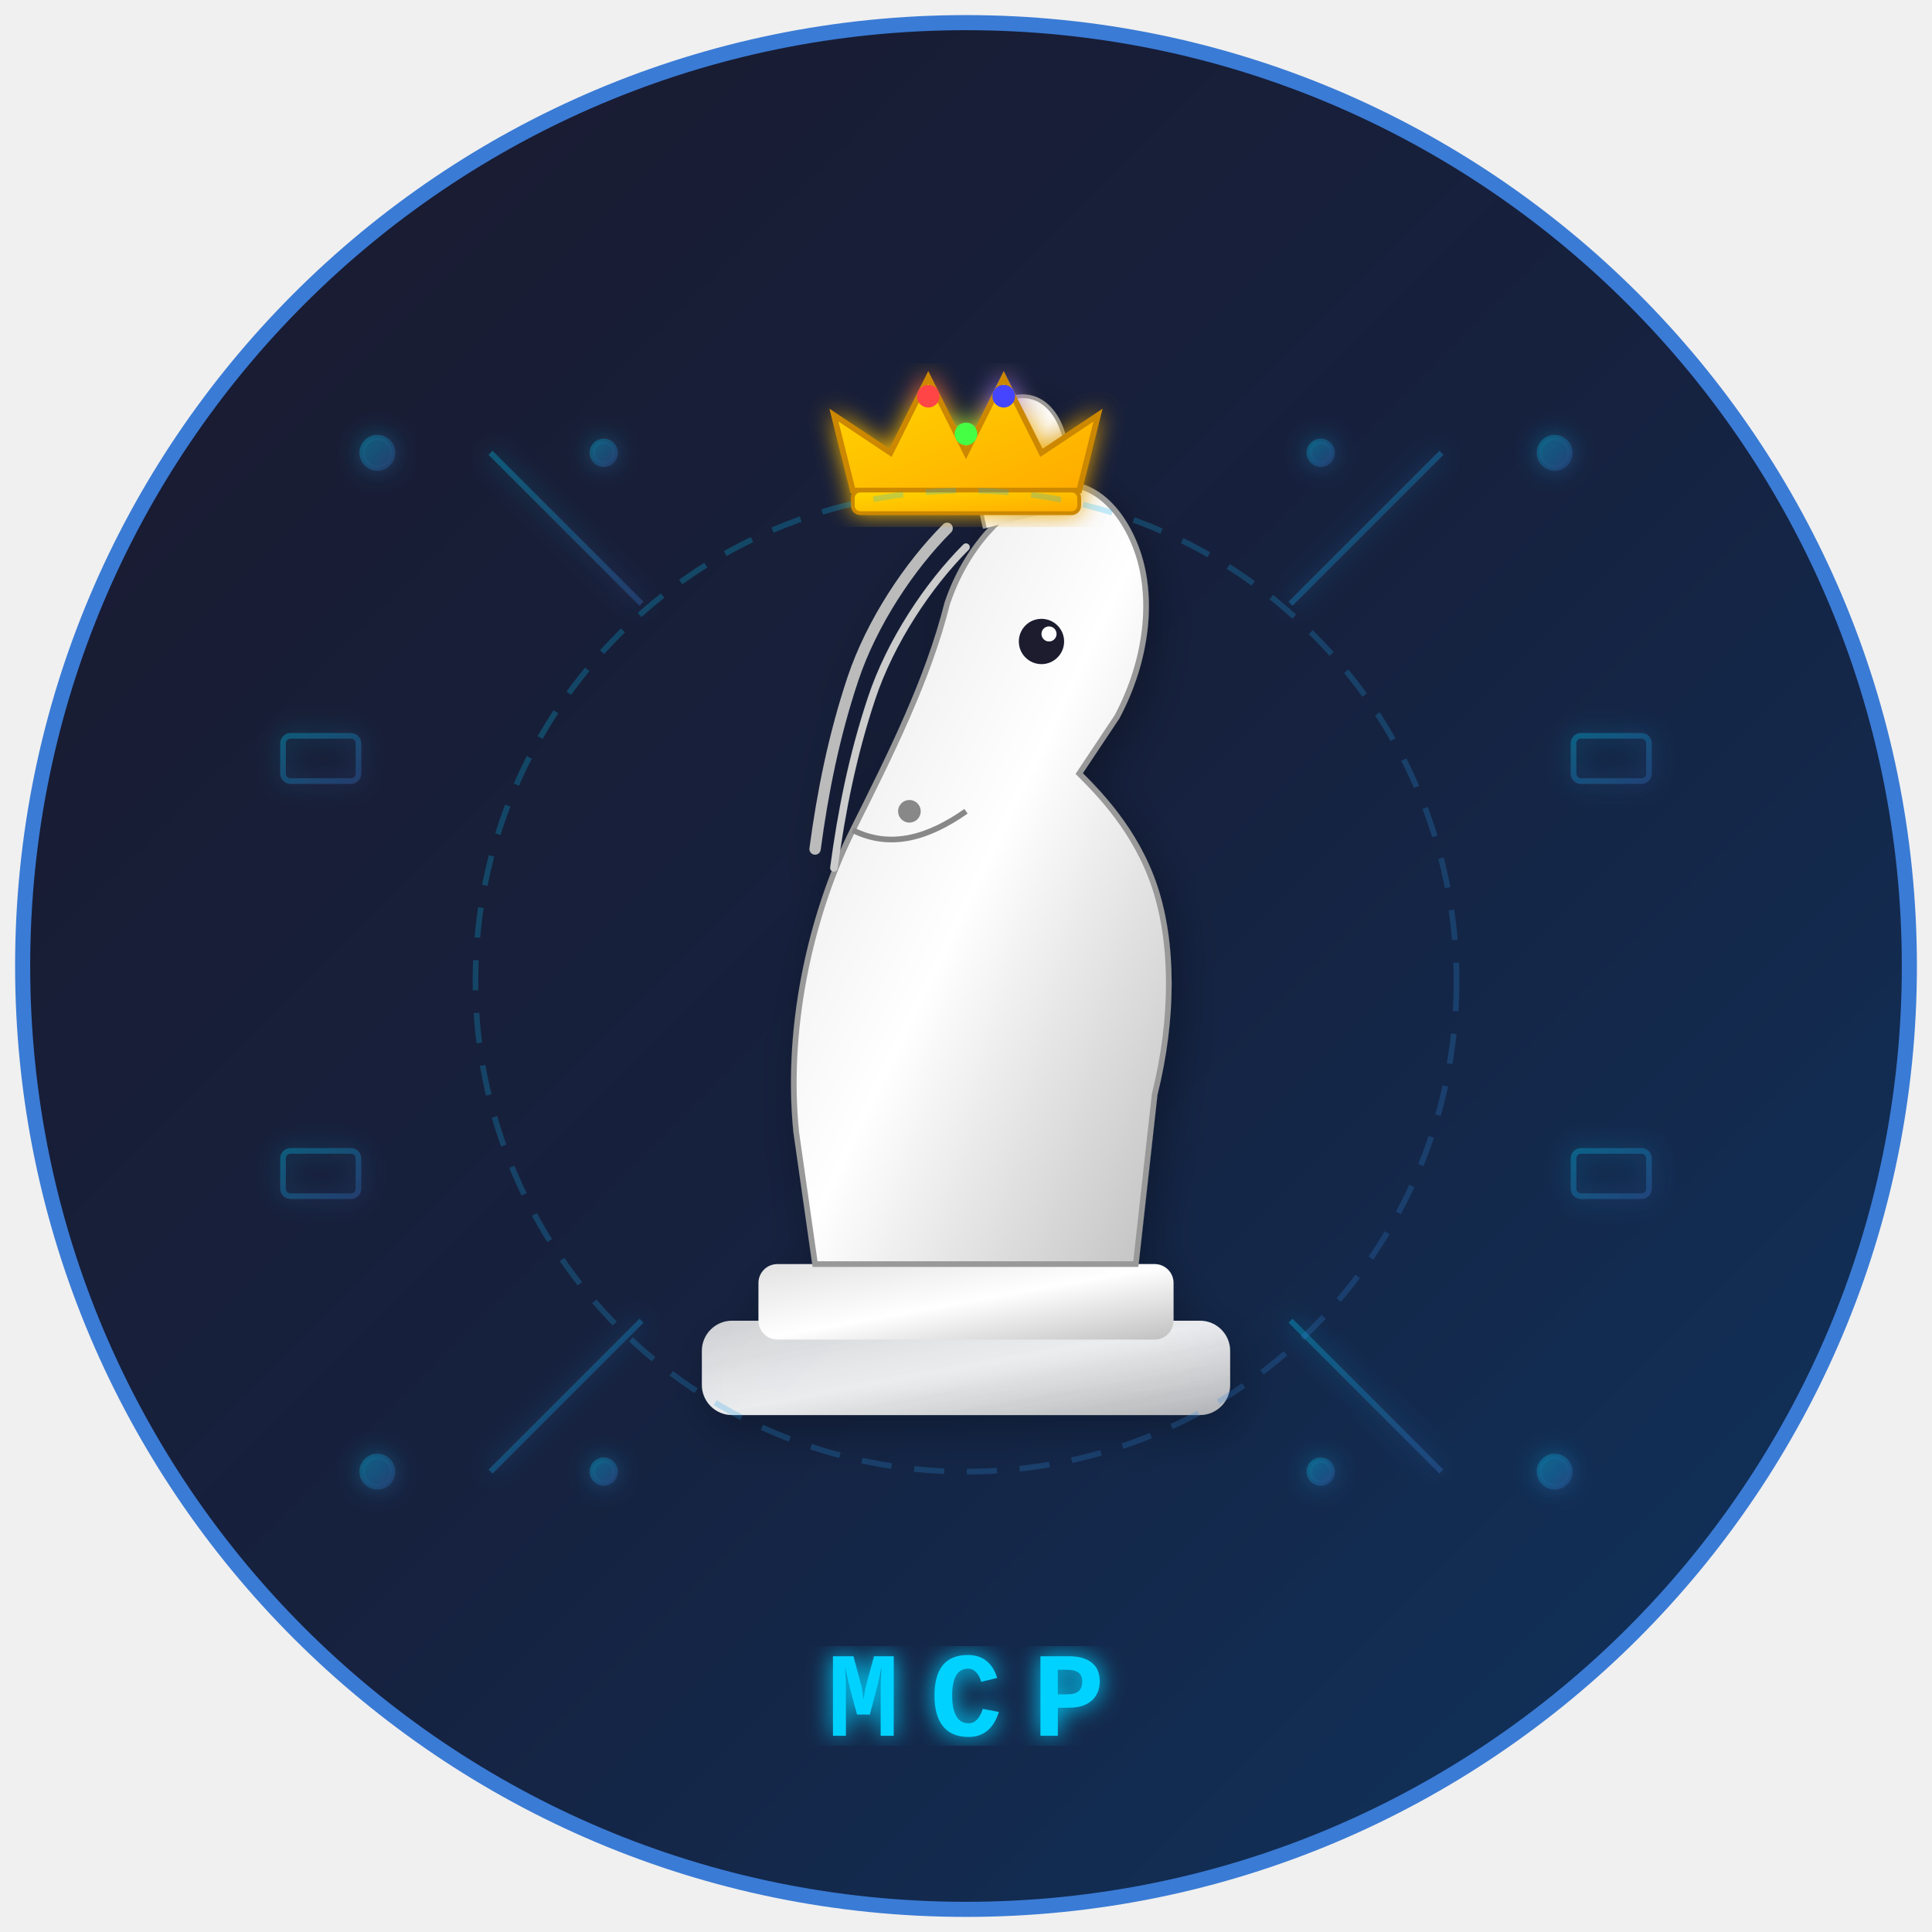
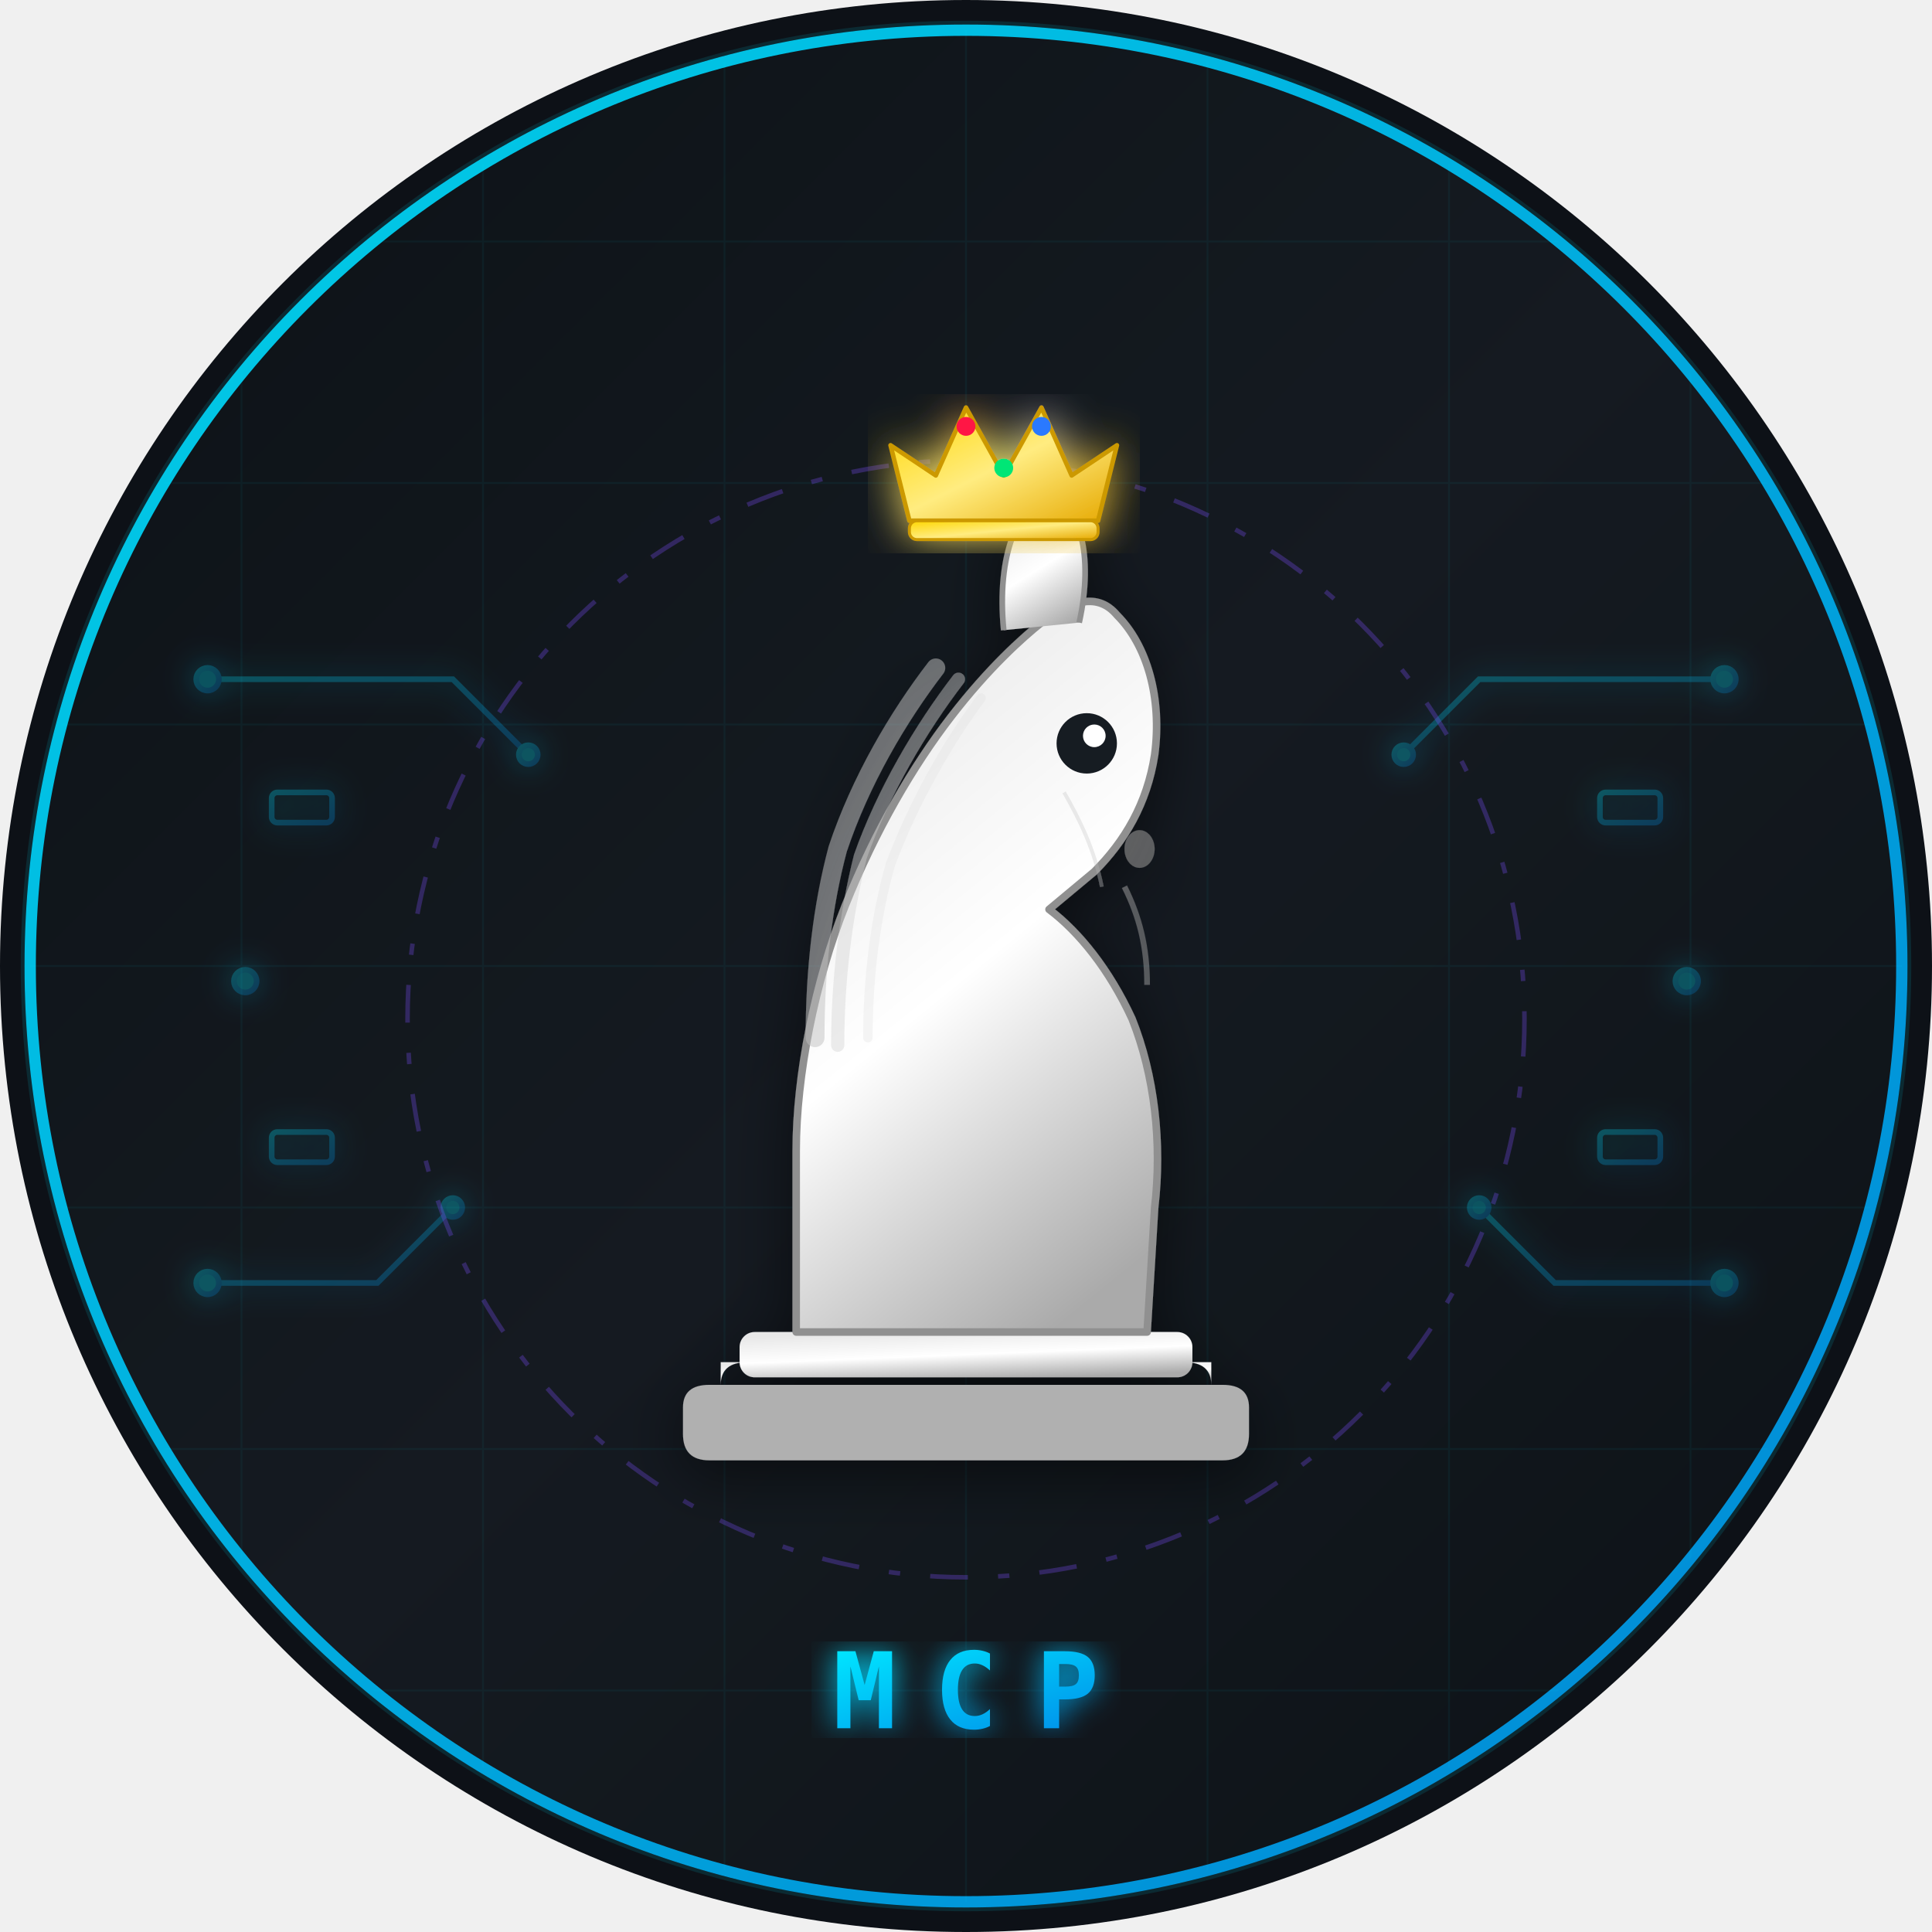
<svg xmlns="http://www.w3.org/2000/svg" viewBox="0 0 512 512" width="512" height="512">
  <defs>
    <linearGradient id="bgGrad" x1="0%" y1="0%" x2="100%" y2="100%">
-       <stop offset="0%" style="stop-color:#1a1a2e;stop-opacity:1" />
-       <stop offset="50%" style="stop-color:#16213e;stop-opacity:1" />
-       <stop offset="100%" style="stop-color:#0f3460;stop-opacity:1" />
+       <stop offset="0%" style="stop-color:#0d1117" />
+       <stop offset="50%" style="stop-color:#161b22" />
+       <stop offset="100%" style="stop-color:#0d1117" />
    </linearGradient>
-     <linearGradient id="knightGrad" x1="0%" y1="0%" x2="100%" y2="100%">
-       <stop offset="0%" style="stop-color:#e2e2e2;stop-opacity:1" />
-       <stop offset="50%" style="stop-color:#ffffff;stop-opacity:1" />
-       <stop offset="100%" style="stop-color:#c0c0c0;stop-opacity:1" />
+     <linearGradient id="knightGrad" x1="30%" y1="0%" x2="70%" y2="100%">
+       <stop offset="0%" style="stop-color:#e8e8e8" />
+       <stop offset="50%" style="stop-color:#ffffff" />
+       <stop offset="100%" style="stop-color:#aaaaaa" />
    </linearGradient>
    <linearGradient id="crownGrad" x1="0%" y1="0%" x2="100%" y2="100%">
-       <stop offset="0%" style="stop-color:#ffd700;stop-opacity:1" />
-       <stop offset="100%" style="stop-color:#ffaa00;stop-opacity:1" />
+       <stop offset="0%" style="stop-color:#ffd700" />
+       <stop offset="50%" style="stop-color:#ffec80" />
+       <stop offset="100%" style="stop-color:#e6a800" />
    </linearGradient>
-     <linearGradient id="circuitGrad" x1="0%" y1="0%" x2="100%" y2="100%">
-       <stop offset="0%" style="stop-color:#00d2ff;stop-opacity:0.8" />
-       <stop offset="100%" style="stop-color:#3a7bd5;stop-opacity:0.8" />
+     <linearGradient id="neonCyan" x1="0%" y1="0%" x2="100%" y2="100%">
+       <stop offset="0%" style="stop-color:#00e5ff" />
+       <stop offset="100%" style="stop-color:#0091ea" />
    </linearGradient>
    <filter id="glow">
-       <feGaussianBlur stdDeviation="3" result="coloredBlur" />
+       <feGaussianBlur stdDeviation="4" result="coloredBlur" />
+       <feMerge>
+         <feMergeNode in="coloredBlur" />
+         <feMergeNode in="SourceGraphic" />
+       </feMerge>
+     </filter>
+     <filter id="glowStrong">
+       <feGaussianBlur stdDeviation="6" result="coloredBlur" />
      <feMerge>
        <feMergeNode in="coloredBlur" />
        <feMergeNode in="SourceGraphic" />
      </feMerge>
    </filter>
    <filter id="shadow">
-       <feDropShadow dx="2" dy="4" stdDeviation="6" flood-color="#000" flood-opacity="0.3" />
+       <feDropShadow dx="0" dy="4" stdDeviation="8" flood-color="#000" flood-opacity="0.5" />
    </filter>
+     <clipPath id="circleClip">
+       <circle cx="256" cy="256" r="248" />
+     </clipPath>
  </defs>
-   <circle cx="256" cy="256" r="250" fill="url(#bgGrad)" stroke="#3a7bd5" stroke-width="4" />
-   <g stroke="url(#circuitGrad)" stroke-width="1.5" fill="none" opacity="0.4" filter="url(#glow)">
-     <line x1="60" y1="120" x2="160" y2="120" />
-     <line x1="350" y1="120" x2="450" y2="120" />
-     <line x1="60" y1="390" x2="160" y2="390" />
-     <line x1="350" y1="390" x2="450" y2="390" />
-     <line x1="100" y1="80" x2="100" y2="160" />
-     <line x1="412" y1="80" x2="412" y2="160" />
-     <line x1="100" y1="350" x2="100" y2="430" />
-     <line x1="412" y1="350" x2="412" y2="430" />
-     <circle cx="100" cy="120" r="4" fill="url(#circuitGrad)" />
-     <circle cx="160" cy="120" r="3" fill="url(#circuitGrad)" />
-     <circle cx="412" cy="120" r="4" fill="url(#circuitGrad)" />
-     <circle cx="350" cy="120" r="3" fill="url(#circuitGrad)" />
-     <circle cx="100" cy="390" r="4" fill="url(#circuitGrad)" />
-     <circle cx="160" cy="390" r="3" fill="url(#circuitGrad)" />
-     <circle cx="412" cy="390" r="4" fill="url(#circuitGrad)" />
-     <circle cx="350" cy="390" r="3" fill="url(#circuitGrad)" />
-     <line x1="130" y1="120" x2="170" y2="160" />
-     <line x1="382" y1="120" x2="342" y2="160" />
-     <line x1="130" y1="390" x2="170" y2="350" />
-     <line x1="382" y1="390" x2="342" y2="350" />
-     <rect x="75" y="195" width="20" height="12" rx="2" />
-     <rect x="417" y="195" width="20" height="12" rx="2" />
-     <rect x="75" y="305" width="20" height="12" rx="2" />
-     <rect x="417" y="305" width="20" height="12" rx="2" />
-     <line x1="95" y1="201" x2="140" y2="201" />
-     <line x1="372" y1="201" x2="417" y2="201" />
-     <line x1="95" y1="311" x2="140" y2="311" />
-     <line x1="372" y1="311" x2="417" y2="311" />
+   <circle cx="256" cy="256" r="256" fill="#0d1117" />
+   <circle cx="256" cy="256" r="248" fill="url(#bgGrad)" stroke="url(#neonCyan)" stroke-width="3" opacity="0.9" />
+   <g clip-path="url(#circleClip)" opacity="0.05" stroke="#00e5ff" stroke-width="0.5">
+     <line x1="0" y1="64" x2="512" y2="64" />
+     <line x1="0" y1="128" x2="512" y2="128" />
+     <line x1="0" y1="192" x2="512" y2="192" />
+     <line x1="0" y1="256" x2="512" y2="256" />
+     <line x1="0" y1="320" x2="512" y2="320" />
+     <line x1="0" y1="384" x2="512" y2="384" />
+     <line x1="0" y1="448" x2="512" y2="448" />
+     <line x1="64" y1="0" x2="64" y2="512" />
+     <line x1="128" y1="0" x2="128" y2="512" />
+     <line x1="192" y1="0" x2="192" y2="512" />
+     <line x1="256" y1="0" x2="256" y2="512" />
+     <line x1="320" y1="0" x2="320" y2="512" />
+     <line x1="384" y1="0" x2="384" y2="512" />
+     <line x1="448" y1="0" x2="448" y2="512" />
  </g>
-   <g transform="translate(256, 280)" filter="url(#shadow)">
-     <rect x="-70" y="70" width="140" height="25" rx="8" fill="url(#knightGrad)" opacity="0.9" />
-     <rect x="-55" y="55" width="110" height="20" rx="5" fill="url(#knightGrad)" />
-     <path d="       M -40,55       L -45,20       C -48,-10 -40,-40 -30,-60       C -20,-80 -10,-100 -5,-120       C 0,-135 10,-145 20,-150       C 30,-155 40,-148 45,-135       C 50,-122 48,-105 40,-90       L 30,-75       C 35,-70 45,-60 50,-45       C 55,-30 55,-10 50,10       L 45,55       Z     " fill="url(#knightGrad)" stroke="#999" stroke-width="1.5" />
-     <path d="       M 5,-140       C 0,-160 5,-175 15,-175       C 25,-175 30,-160 25,-145     " fill="url(#knightGrad)" stroke="#999" stroke-width="1" />
-     <circle cx="20" cy="-110" r="6" fill="#1a1a2e" />
-     <circle cx="22" cy="-112" r="2" fill="#fff" />
-     <circle cx="-15" cy="-65" r="3" fill="#888" />
-     <path d="       M -5,-140       C -15,-130 -25,-115 -30,-100       C -35,-85 -38,-70 -40,-55     " fill="none" stroke="#bbb" stroke-width="3" stroke-linecap="round" />
-     <path d="       M 0,-135       C -10,-125 -20,-110 -25,-95       C -30,-80 -33,-65 -35,-50     " fill="none" stroke="#ccc" stroke-width="2" stroke-linecap="round" />
-     <path d="M -30,-60 C -20,-55 -10,-58 0,-65" fill="none" stroke="#888" stroke-width="1.5" />
+   <g stroke="url(#neonCyan)" stroke-width="1.5" fill="none" opacity="0.3" filter="url(#glow)">
+     <path d="M 55,180 L 120,180 L 140,200" />
+     <circle cx="55" cy="180" r="3" fill="#00e5ff" />
+     <circle cx="140" cy="200" r="2.5" fill="#00e5ff" />
+     <path d="M 65,260 L 115,260" />
+     <circle cx="65" cy="260" r="3" fill="#00e5ff" />
+     <path d="M 55,340 L 100,340 L 120,320" />
+     <circle cx="55" cy="340" r="3" fill="#00e5ff" />
+     <circle cx="120" cy="320" r="2.5" fill="#00e5ff" />
+     <path d="M 457,180 L 392,180 L 372,200" />
+     <circle cx="457" cy="180" r="3" fill="#00e5ff" />
+     <circle cx="372" cy="200" r="2.5" fill="#00e5ff" />
+     <path d="M 447,260 L 397,260" />
+     <circle cx="447" cy="260" r="3" fill="#00e5ff" />
+     <path d="M 457,340 L 412,340 L 392,320" />
+     <circle cx="457" cy="340" r="3" fill="#00e5ff" />
+     <circle cx="392" cy="320" r="2.5" fill="#00e5ff" />
+     <rect x="72" y="210" width="16" height="8" rx="1.5" />
+     <rect x="424" y="210" width="16" height="8" rx="1.5" />
+     <rect x="72" y="300" width="16" height="8" rx="1.5" />
+     <rect x="424" y="300" width="16" height="8" rx="1.5" />
  </g>
-   <g transform="translate(256, 115)" filter="url(#glow)">
-     <path d="       M -30,15       L -35,-5       L -20,5       L -10,-15       L 0,5       L 10,-15       L 20,5       L 35,-5       L 30,15       Z     " fill="url(#crownGrad)" stroke="#cc8800" stroke-width="1.5" />
-     <circle cx="-10" cy="-10" r="3" fill="#ff4444" />
-     <circle cx="10" cy="-10" r="3" fill="#4444ff" />
-     <circle cx="0" cy="0" r="3" fill="#44ff44" />
-     <rect x="-30" y="15" width="60" height="6" rx="2" fill="url(#crownGrad)" stroke="#cc8800" stroke-width="1" />
+   <circle cx="256" cy="270" r="148" fill="none" stroke="#7c4dff" stroke-width="1.2" stroke-dasharray="10 8 3 8" opacity="0.3" />
+   <g transform="translate(256, 265)" filter="url(#shadow)">
+     <path d="M -75,115 Q -75,122 -68,122 L 68,122 Q 75,122 75,115 L 75,108 Q 75,102 68,102 L -68,102 Q -75,102 -75,108 Z" fill="#b0b0b0" />
+     <path d="M -65,102 Q -65,96 -58,96 L 58,96 Q 65,96 65,102 L 65,96 L -65,96 Z" fill="url(#knightGrad)" />
+     <rect x="-60" y="88" width="120" height="12" rx="4" fill="url(#knightGrad)" />
+     <path d="       M -45,88       L -45,40       C -45,20 -40,-5 -32,-25       C -24,-45 -14,-62 -4,-75       C 6,-88 15,-96 20,-100       C 28,-106 35,-108 40,-102       C 48,-94 52,-80 50,-65       C 48,-52 42,-42 34,-34       L 22,-24       C 30,-18 38,-8 44,5       C 50,20 52,38 50,55       L 48,88       Z     " fill="url(#knightGrad)" stroke="#909090" stroke-width="2" stroke-linejoin="round" />
+     <path d="       M 10,-98       C 8,-118 14,-132 22,-132       C 30,-132 34,-118 30,-100     " fill="url(#knightGrad)" stroke="#909090" stroke-width="1.5" />
+     <path d="M -8,-88 C -18,-75 -28,-58 -34,-40 C -38,-25 -40,-8 -40,10" fill="none" stroke="#c0c0c0" stroke-width="5" stroke-linecap="round" opacity="0.5" />
+     <path d="M -2,-85 C -12,-72 -22,-55 -28,-38 C -32,-22 -34,-5 -34,12" fill="none" stroke="#d0d0d0" stroke-width="3.5" stroke-linecap="round" opacity="0.4" />
+     <path d="M 4,-80 C -5,-68 -14,-52 -20,-36 C -24,-22 -26,-6 -26,10" fill="none" stroke="#ddd" stroke-width="2.5" stroke-linecap="round" opacity="0.3" />
+     <circle cx="32" cy="-68" r="8" fill="#161b22" />
+     <circle cx="34" cy="-70" r="3" fill="#ffffff" />
+     <ellipse cx="46" cy="-40" rx="4" ry="5" fill="#777" opacity="0.7" />
+     <path d="M 42,-30 C 46,-22 48,-14 48,-4" fill="none" stroke="#999" stroke-width="1.5" opacity="0.5" />
+     <path d="M 26,-55 C 30,-48 34,-40 36,-30" fill="none" stroke="#bbb" stroke-width="1" opacity="0.3" />
  </g>
-   <circle cx="256" cy="260" r="130" fill="none" stroke="url(#circuitGrad)" stroke-width="1.5" opacity="0.3" stroke-dasharray="8 6" />
-   <text x="256" y="460" text-anchor="middle" font-family="'Courier New', monospace" font-size="32" font-weight="bold" fill="#00d2ff" filter="url(#glow)" letter-spacing="8">MCP</text>
+   <g transform="translate(266, 120)" filter="url(#glowStrong)">
+     <path d="       M -25,18       L -30,-2       L -18,6       L -10,-12       L 0,6       L 10,-12       L 18,6       L 30,-2       L 25,18       Z     " fill="url(#crownGrad)" stroke="#cc9900" stroke-width="1.2" stroke-linejoin="round" />
+     <circle cx="-10" cy="-7" r="2.5" fill="#ff1744" />
+     <circle cx="10" cy="-7" r="2.5" fill="#2979ff" />
+     <circle cx="0" cy="4" r="2.5" fill="#00e676" />
+     <rect x="-25" y="18" width="50" height="5" rx="2" fill="url(#crownGrad)" stroke="#cc9900" stroke-width="0.8" />
+   </g>
+   <text x="256" y="458" text-anchor="middle" font-family="'SF Mono','Fira Code','Cascadia Code','Consolas',monospace" font-size="28" font-weight="bold" fill="url(#neonCyan)" filter="url(#glow)" letter-spacing="10">MCP</text>
+   <circle cx="256" cy="256" r="250" fill="none" stroke="#00e5ff" stroke-width="1" opacity="0.12" />
</svg>
